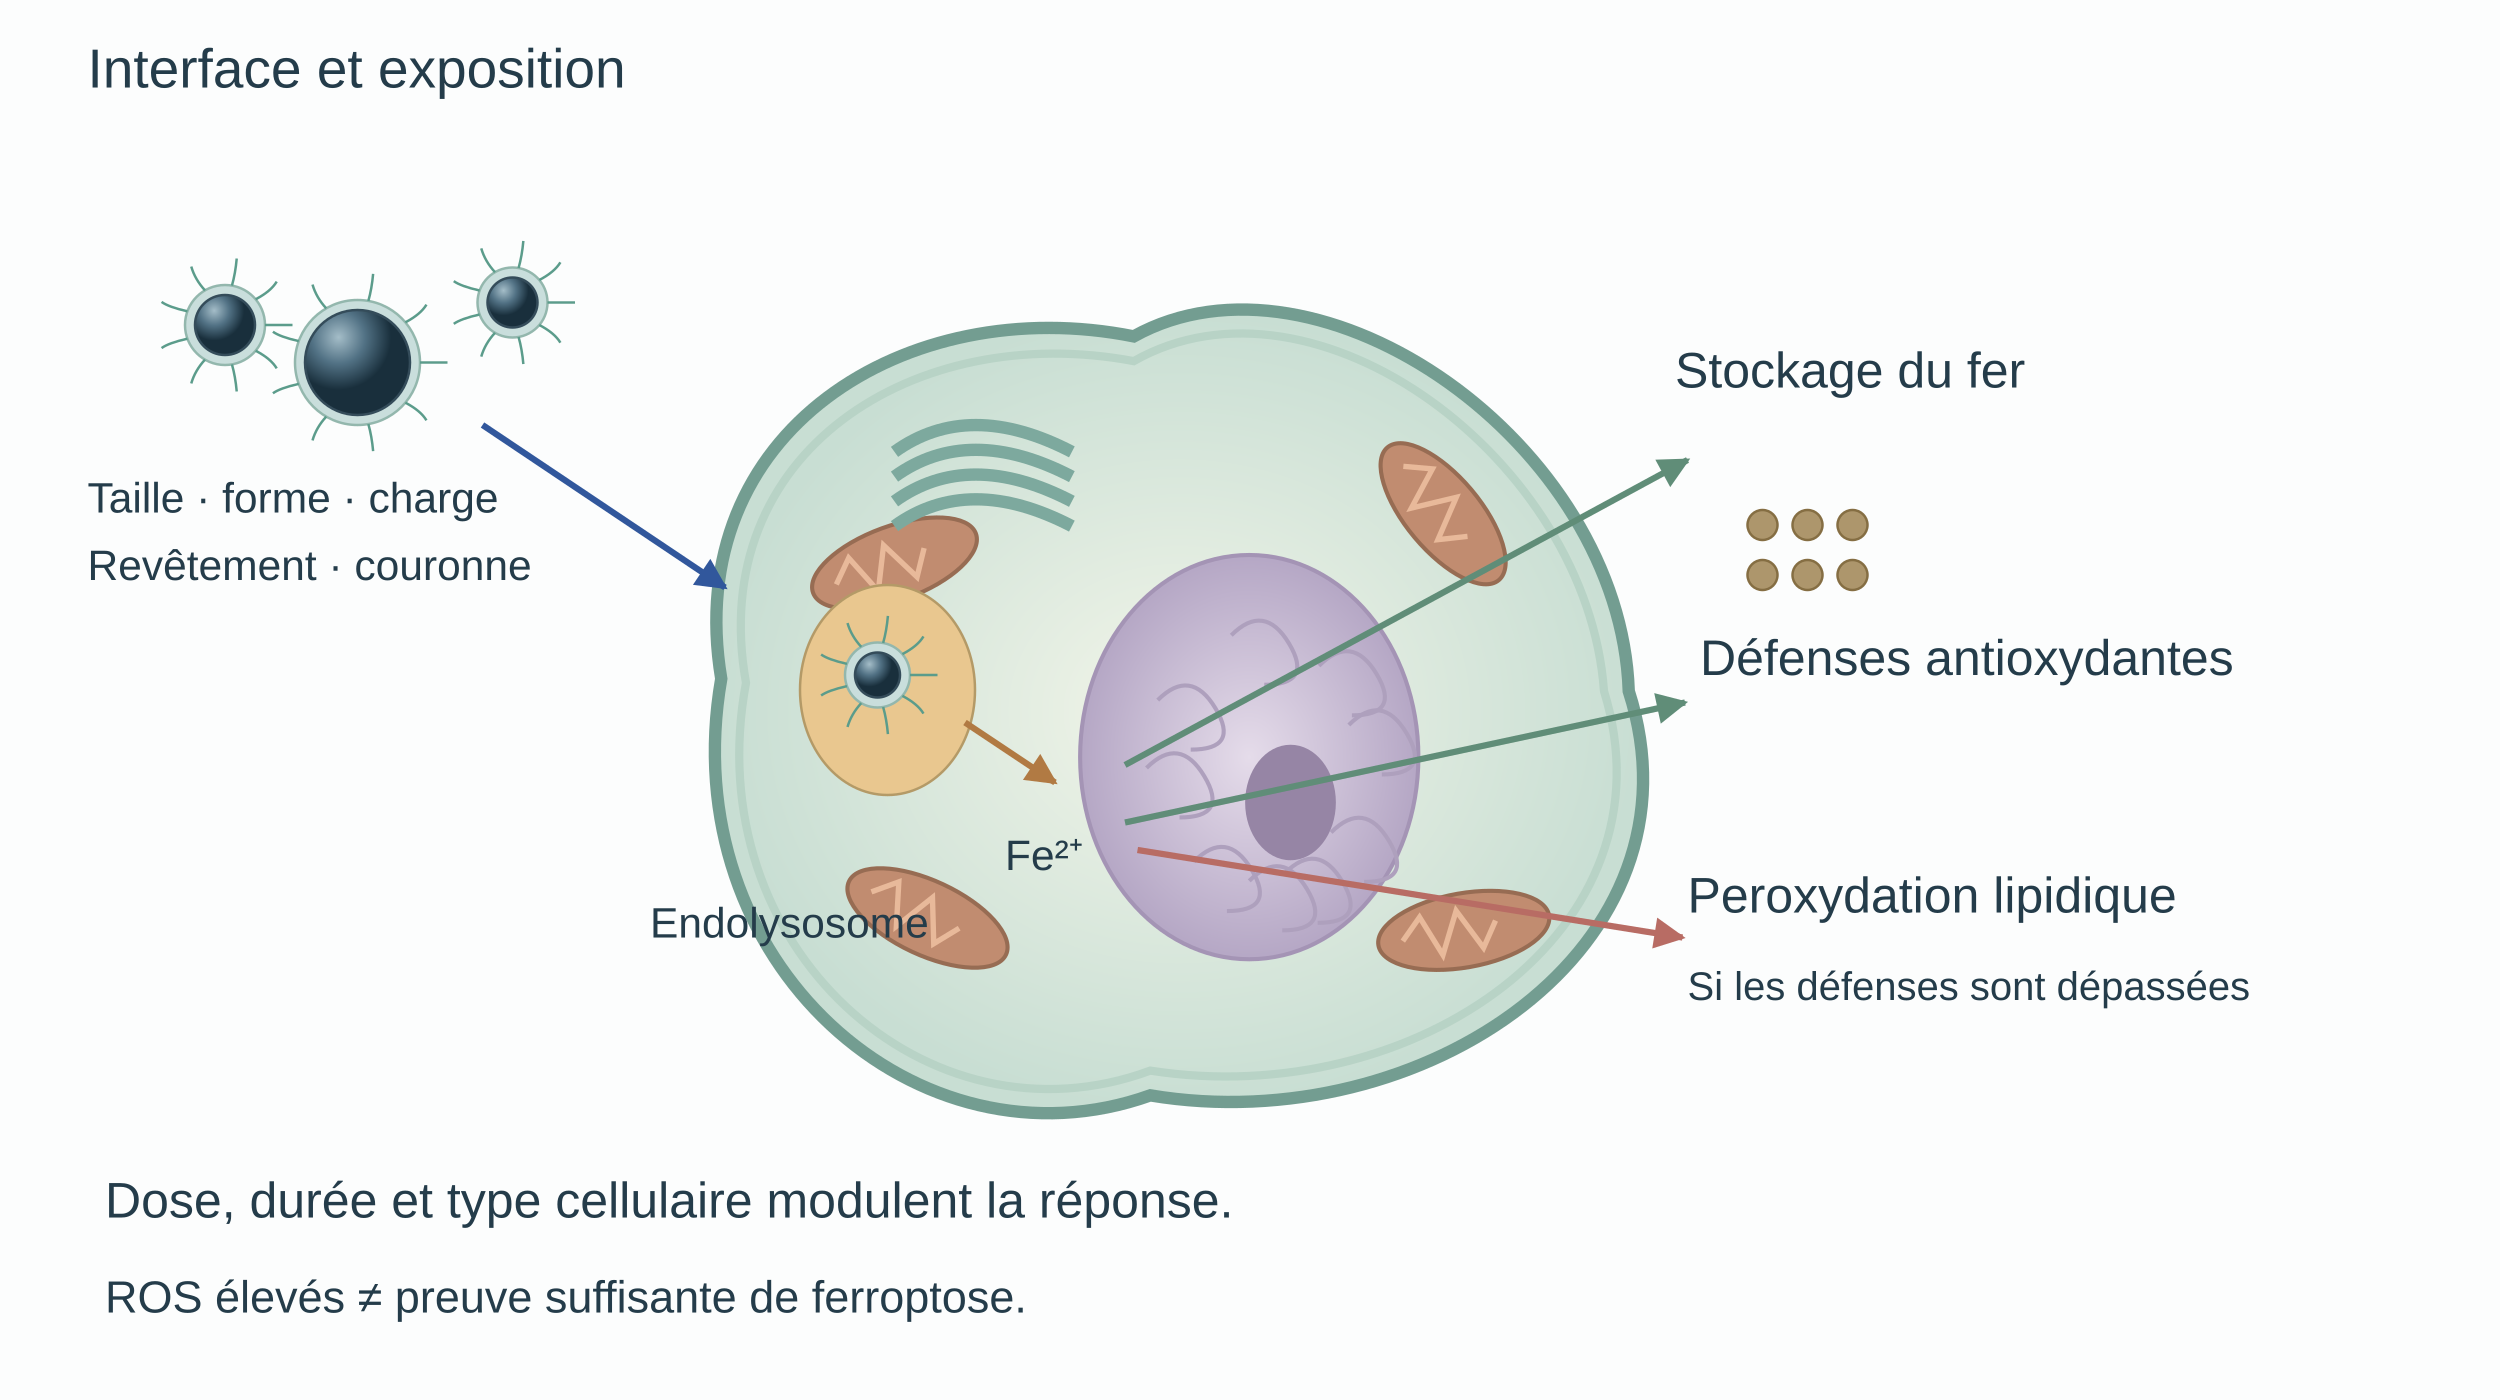
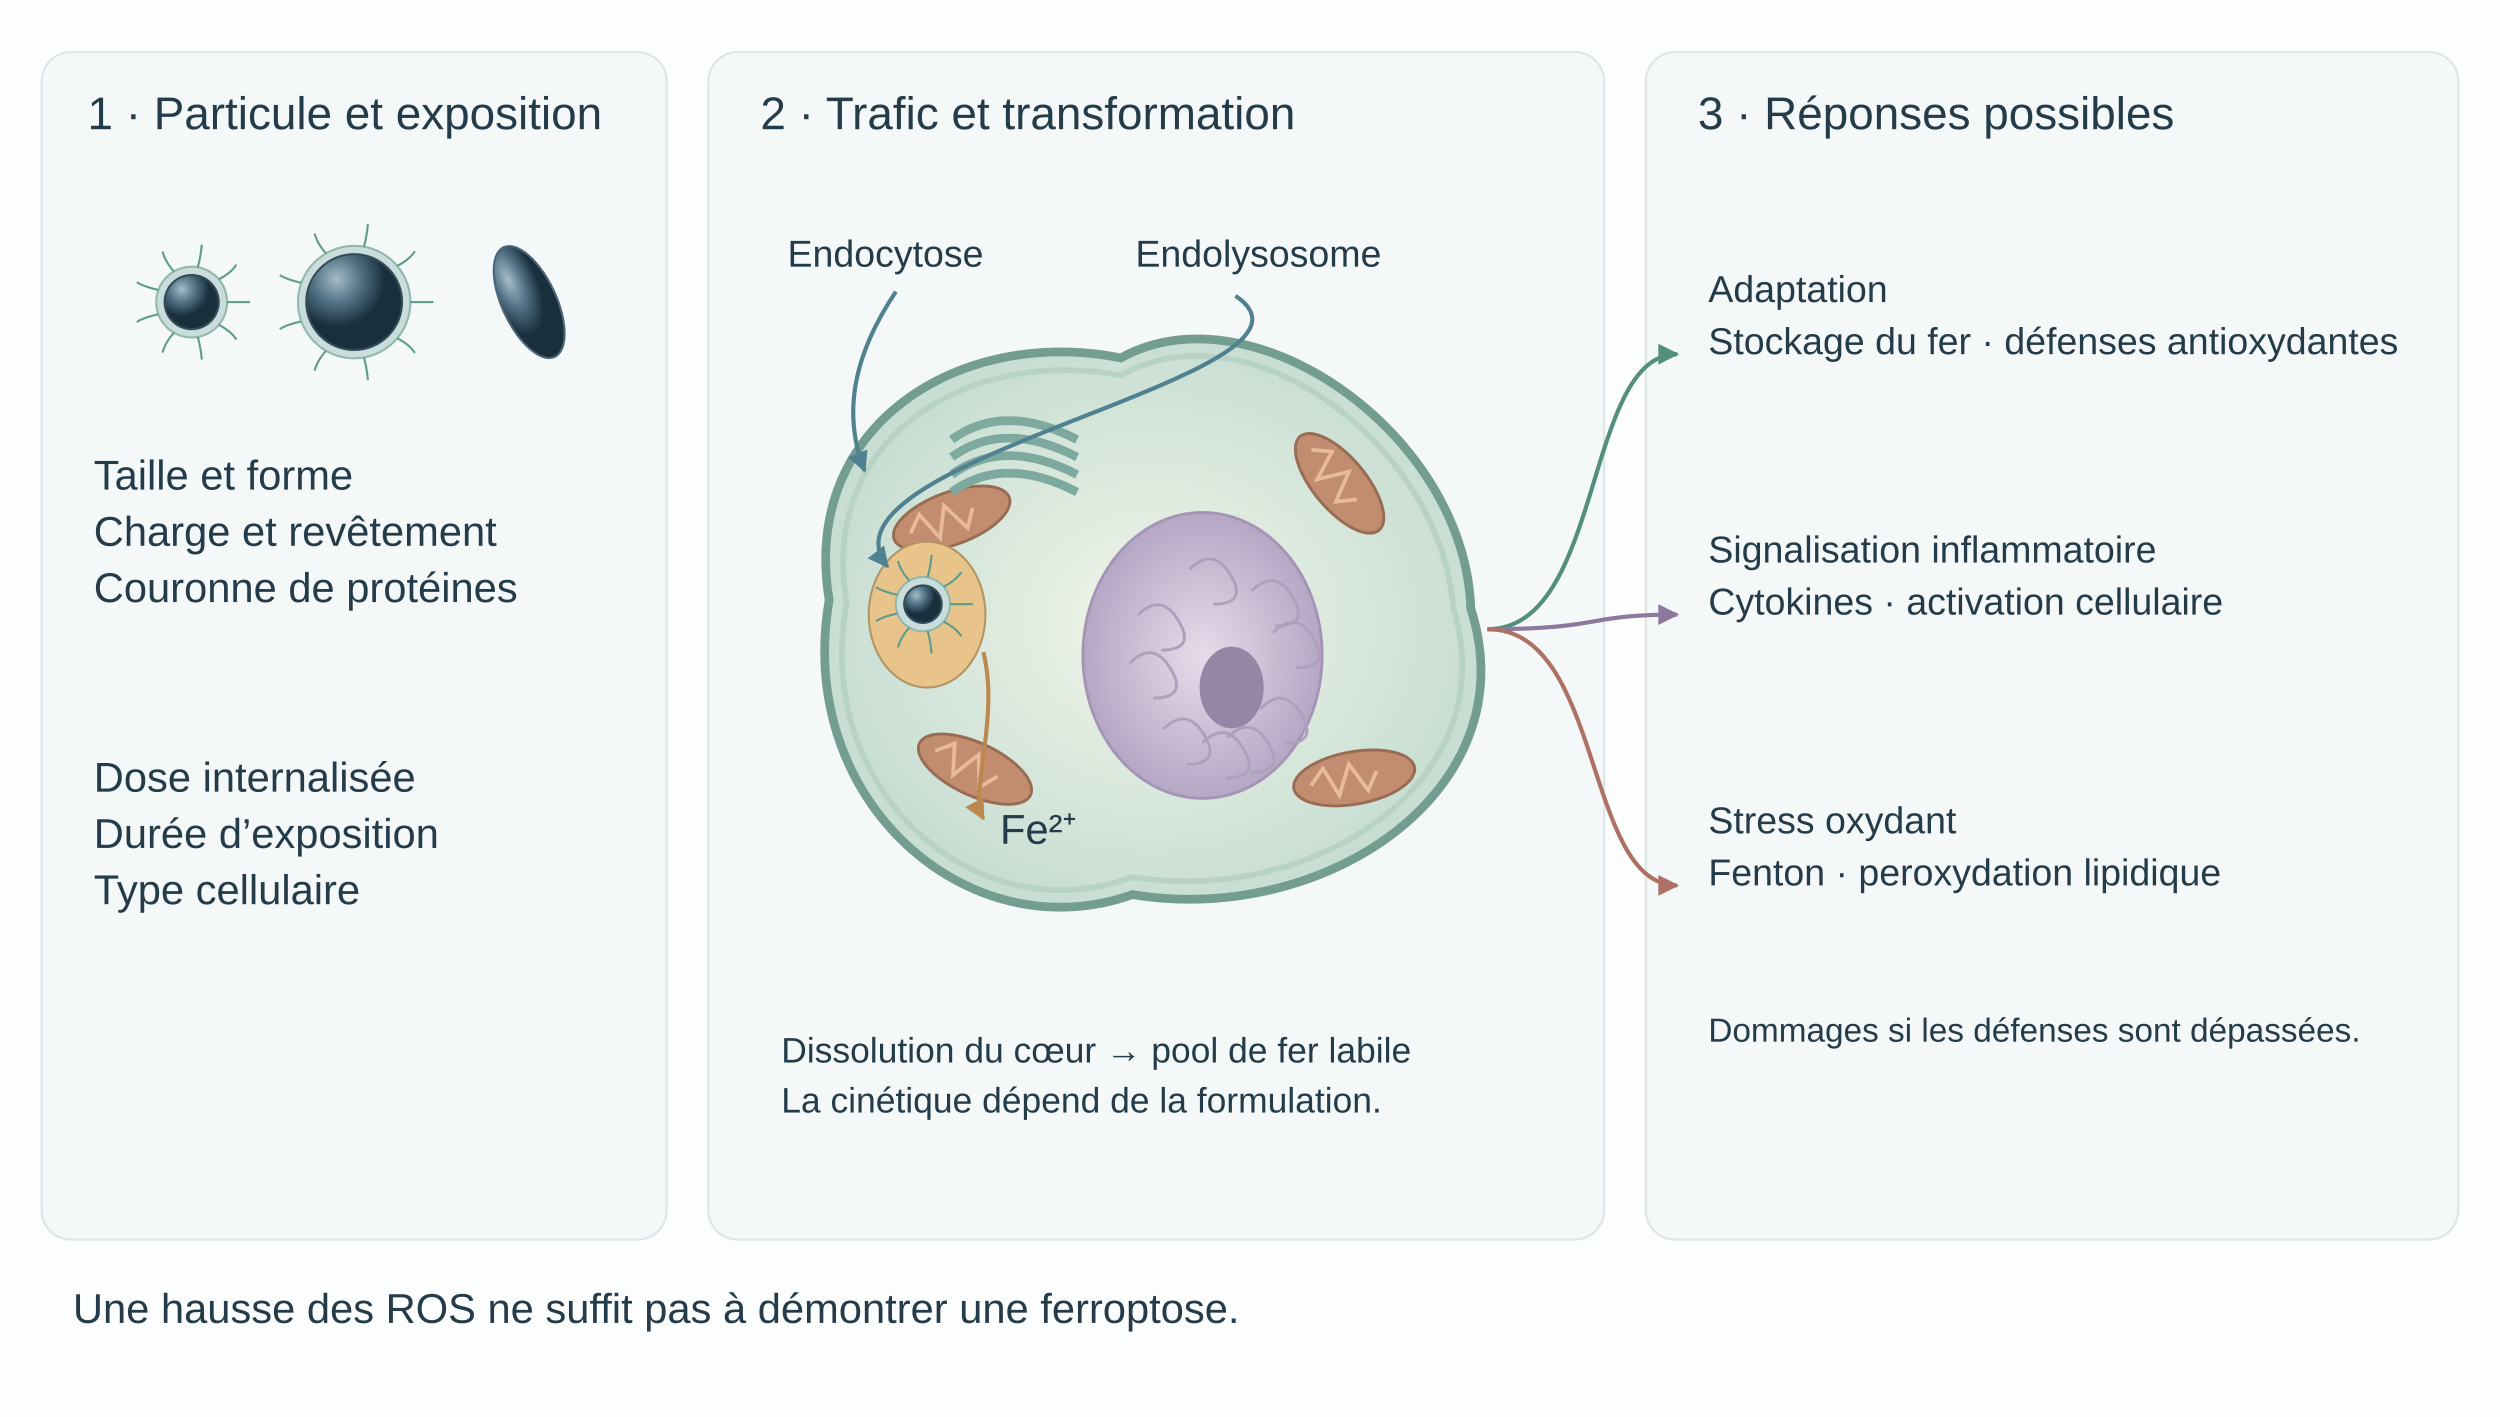
- <svg xmlns="http://www.w3.org/2000/svg" viewBox="0 0 1000 560" role="img">
+ <svg xmlns="http://www.w3.org/2000/svg" viewBox="0 0 1200 680" role="img">
  <defs>
+     <linearGradient id="skin" x1="0" x2="1">
+       <stop stop-color="#e4dfdc" />
+       <stop offset=".45" stop-color="#f4eeea" />
+       <stop offset="1" stop-color="#d6cfcd" />
+     </linearGradient>
+     <radialGradient id="organ">
+       <stop stop-color="#bc816e" />
+       <stop offset="1" stop-color="#825447" />
+     </radialGradient>
+     <radialGradient id="kidney">
+       <stop stop-color="#d59989" />
+       <stop offset=".65" stop-color="#af6b60" />
+       <stop offset="1" stop-color="#794a47" />
+     </radialGradient>
    <radialGradient id="core" cx="32%" cy="26%">
      <stop stop-color="#a4bdc8" />
      <stop offset=".5" stop-color="#527285" />
      <stop offset="1" stop-color="#192f3c" />
    </radialGradient>
    <radialGradient id="cyto">
      <stop stop-color="#f2f5e9" />
      <stop offset="1" stop-color="#c8ded3" />
    </radialGradient>
    <radialGradient id="nucleus">
      <stop stop-color="#e5dcea" />
      <stop offset="1" stop-color="#b5a7c5" />
    </radialGradient>
    <marker id="arrow" viewBox="0 0 10 10" refX="9" refY="5" markerWidth="5" markerHeight="5" orient="auto-start-reverse">
      <path d="M0 0L10 5L0 10Z" fill="context-stroke" />
    </marker>
  </defs>
-   <rect width="1000" height="560" fill="#fcfdfd" />
+   <rect width="1200" height="680" fill="#fcfdfd" />
  <g font-family="Arial,sans-serif" fill="#243c4a">
-     <g transform="translate(470 288) scale(1.65)">
+     <rect x="20" y="25" width="300" height="570" rx="14" fill="#f5f8f8" stroke="#dce5e7" />
+     <rect x="340" y="25" width="430" height="570" rx="14" fill="#f5f8f8" stroke="#dce5e7" />
+     <rect x="790" y="25" width="390" height="570" rx="14" fill="#f5f8f8" stroke="#dce5e7" />
+     <text x="42" y="62" font-size="22">1 · Particule et exposition</text>
+     <text x="365" y="62" font-size="22">2 · Trafic et transformation</text>
+     <text x="815" y="62" font-size="22">3 · Réponses possibles</text>
+     <ellipse cx="92" cy="145" rx="17" ry="17" fill="#c9dedc" stroke="#93b7ad" />
+     <ellipse cx="92" cy="145" rx="13" ry="13" fill="url(#core)" stroke="#344c5a" />
+     <path d="M109.0 145.0q8.0 0.0 11.0 0.0" fill="none" stroke="#5b9c8b" stroke-width="1" />
+     <path d="M105.023 155.927q6.128 3.214 8.426 7.071" fill="none" stroke="#5b9c8b" stroke-width="1" />
+     <path d="M94.952 161.742q1.389 4.924 1.91 10.833" fill="none" stroke="#5b9c8b" stroke-width="1" />
+     <path d="M83.5 159.722q-4 4.33 -5.5 9.526" fill="none" stroke="#5b9c8b" stroke-width="1" />
+     <path d="M76.025 150.814q-7.518 1.71 -10.337 3.762" fill="none" stroke="#5b9c8b" stroke-width="1" />
+     <path d="M76.025 139.186q-7.518 -1.71 -10.337 -3.762" fill="none" stroke="#5b9c8b" stroke-width="1" />
+     <path d="M83.5 130.278q-4 -4.33 -5.5 -9.526" fill="none" stroke="#5b9c8b" stroke-width="1" />
+     <path d="M94.952 128.258q1.389 -4.924 1.91 -10.833" fill="none" stroke="#5b9c8b" stroke-width="1" />
+     <path d="M105.023 134.073q6.128 -3.214 8.426 -7.071" fill="none" stroke="#5b9c8b" stroke-width="1" />
+     <ellipse cx="170" cy="145" rx="27" ry="27" fill="#c9dedc" stroke="#93b7ad" />
+     <ellipse cx="170" cy="145" rx="23" ry="23" fill="url(#core)" stroke="#344c5a" />
+     <path d="M197.0 145.0q8.0 0.0 11.0 0.0" fill="none" stroke="#5b9c8b" stroke-width="1" />
+     <path d="M190.683 162.355q6.128 3.214 8.426 7.071" fill="none" stroke="#5b9c8b" stroke-width="1" />
+     <path d="M174.689 171.59q1.389 4.924 1.91 10.833" fill="none" stroke="#5b9c8b" stroke-width="1" />
+     <path d="M156.5 168.383q-4 4.33 -5.5 9.526" fill="none" stroke="#5b9c8b" stroke-width="1" />
+     <path d="M144.628 154.235q-7.518 1.71 -10.337 3.762" fill="none" stroke="#5b9c8b" stroke-width="1" />
+     <path d="M144.628 135.765q-7.518 -1.71 -10.337 -3.762" fill="none" stroke="#5b9c8b" stroke-width="1" />
+     <path d="M156.5 121.617q-4 -4.33 -5.5 -9.526" fill="none" stroke="#5b9c8b" stroke-width="1" />
+     <path d="M174.689 118.41q1.389 -4.924 1.91 -10.833" fill="none" stroke="#5b9c8b" stroke-width="1" />
+     <path d="M190.683 127.645q6.128 -3.214 8.426 -7.071" fill="none" stroke="#5b9c8b" stroke-width="1" />
+     <g transform="translate(254 145) rotate(-25)">
+       <ellipse cx="0" cy="0" rx="13" ry="29" fill="url(#core)" stroke="#496477" />
+     </g>
+     <text x="45" y="235" font-size="20">Taille et forme</text>
+     <text x="45" y="262" font-size="20">Charge et revêtement</text>
+     <text x="45" y="289" font-size="20">Couronne de protéines</text>
+     <text x="45" y="380" font-size="20">Dose internalisée</text>
+     <text x="45" y="407" font-size="20">Durée d’exposition</text>
+     <text x="45" y="434" font-size="20">Type cellulaire</text>
+     <g transform="translate(552 302) scale(1.4)">
      <path d="M-110 -10C-120 -70 -65 -104 -10 -93C35 -118 108 -67 110 -7C130 55 60 102 -6 91C-62 111 -122 59 -110 -10Z" fill="url(#cyto)" stroke="#739d91" stroke-width="3" />
      <path d="M-104 -9C-114 -65 -63 -97 -10 -87C34 -112 100 -63 104 -7C122 51 58 95 -6 85C-60 105 -116 55 -104 -9Z" fill="none" stroke="#b8d3c6" stroke-width="2" />
      <ellipse cx="18" cy="9" rx="41" ry="49" fill="url(#nucleus)" stroke="#a494b5" />
      <ellipse cx="28" cy="20" rx="11" ry="14" fill="#9685a5" stroke="none" />
      <path d="M18.0 39.0q8 -8 14 2t-6 10" fill="none" stroke="#aea0bd" stroke-width="1" />
      <path d="M34.887 -13.122q8 -8 14 2t-6 10" fill="none" stroke="#aea0bd" stroke-width="1" />
      <path d="M-6.904 11.625q8 -8 14 2t-6 10" fill="none" stroke="#aea0bd" stroke-width="1" />
      <path d="M37.842 27.251q8 -8 14 2t-6 10" fill="none" stroke="#aea0bd" stroke-width="1" />
      <path d="M13.642 -20.541q8 -8 14 2t-6 10" fill="none" stroke="#aea0bd" stroke-width="1" />
      <path d="M4.586 34.316q8 -8 14 2t-6 10" fill="none" stroke="#aea0bd" stroke-width="1" />
      <path d="M42.141 1.205q8 -8 14 2t-6 10" fill="none" stroke="#aea0bd" stroke-width="1" />
      <path d="M-4.189 -4.82q8 -8 14 2t-6 10" fill="none" stroke="#aea0bd" stroke-width="1" />
      <path d="M26.583 37.177q8 -8 14 2t-6 10" fill="none" stroke="#aea0bd" stroke-width="1" />
      <g transform="translate(-68 -38) rotate(-20)">
        <ellipse cx="0" cy="0" rx="21" ry="9" fill="#c18c70" stroke="#976c53" />
        <path d="M-15 0l5 -5l4 10l5 -10l5 10l4 -6" fill="none" stroke="#e8b99a" stroke-width="1.3" />
      </g>
      <g transform="translate(-60 48) rotate(25)">
        <ellipse cx="0" cy="0" rx="21" ry="9" fill="#c18c70" stroke="#976c53" />
        <path d="M-15 0l5 -5l4 10l5 -10l5 10l4 -6" fill="none" stroke="#e8b99a" stroke-width="1.3" />
      </g>
      <g transform="translate(65 -50) rotate(50)">
        <ellipse cx="0" cy="0" rx="21" ry="9" fill="#c18c70" stroke="#976c53" />
        <path d="M-15 0l5 -5l4 10l5 -10l5 10l4 -6" fill="none" stroke="#e8b99a" stroke-width="1.3" />
      </g>
      <g transform="translate(70 51) rotate(-10)">
        <ellipse cx="0" cy="0" rx="21" ry="9" fill="#c18c70" stroke="#976c53" />
        <path d="M-15 0l5 -5l4 10l5 -10l5 10l4 -6" fill="none" stroke="#e8b99a" stroke-width="1.3" />
      </g>
      <path d="M-25 -65q-25 -13 -43 0" fill="none" stroke="#7da99e" stroke-width="3" />
      <path d="M-25 -59q-25 -13 -43 0" fill="none" stroke="#7da99e" stroke-width="3" />
      <path d="M-25 -53q-25 -13 -43 0" fill="none" stroke="#7da99e" stroke-width="3" />
      <path d="M-25 -47q-25 -13 -43 0" fill="none" stroke="#7da99e" stroke-width="3" />
    </g>
-     <text x="35" y="35" font-size="22">Interface et exposition</text>
-     <ellipse cx="90" cy="130" rx="16" ry="16" fill="#c9dedc" stroke="#93b7ad" />
-     <ellipse cx="90" cy="130" rx="12" ry="12" fill="url(#core)" stroke="#344c5a" />
-     <path d="M106.0 130.0q8.0 0.0 11.0 0.0" fill="none" stroke="#5b9c8b" stroke-width="1" />
-     <path d="M102.257 140.285q6.128 3.214 8.426 7.071" fill="none" stroke="#5b9c8b" stroke-width="1" />
-     <path d="M92.778 145.757q1.389 4.924 1.91 10.833" fill="none" stroke="#5b9c8b" stroke-width="1" />
-     <path d="M82.0 143.856q-4 4.33 -5.5 9.526" fill="none" stroke="#5b9c8b" stroke-width="1" />
-     <path d="M74.965 135.472q-7.518 1.71 -10.337 3.762" fill="none" stroke="#5b9c8b" stroke-width="1" />
-     <path d="M74.965 124.528q-7.518 -1.71 -10.337 -3.762" fill="none" stroke="#5b9c8b" stroke-width="1" />
-     <path d="M82.0 116.144q-4 -4.33 -5.5 -9.526" fill="none" stroke="#5b9c8b" stroke-width="1" />
-     <path d="M92.778 114.243q1.389 -4.924 1.91 -10.833" fill="none" stroke="#5b9c8b" stroke-width="1" />
-     <path d="M102.257 119.715q6.128 -3.214 8.426 -7.071" fill="none" stroke="#5b9c8b" stroke-width="1" />
-     <ellipse cx="143" cy="145" rx="25" ry="25" fill="#c9dedc" stroke="#93b7ad" />
-     <ellipse cx="143" cy="145" rx="21" ry="21" fill="url(#core)" stroke="#344c5a" />
-     <path d="M168.0 145.0q8.0 0.0 11.0 0.0" fill="none" stroke="#5b9c8b" stroke-width="1" />
-     <path d="M162.151 161.07q6.128 3.214 8.426 7.071" fill="none" stroke="#5b9c8b" stroke-width="1" />
-     <path d="M147.341 169.62q1.389 4.924 1.91 10.833" fill="none" stroke="#5b9c8b" stroke-width="1" />
-     <path d="M130.5 166.651q-4 4.33 -5.5 9.526" fill="none" stroke="#5b9c8b" stroke-width="1" />
-     <path d="M119.508 153.551q-7.518 1.71 -10.337 3.762" fill="none" stroke="#5b9c8b" stroke-width="1" />
-     <path d="M119.508 136.449q-7.518 -1.71 -10.337 -3.762" fill="none" stroke="#5b9c8b" stroke-width="1" />
-     <path d="M130.5 123.349q-4 -4.33 -5.5 -9.526" fill="none" stroke="#5b9c8b" stroke-width="1" />
-     <path d="M147.341 120.38q1.389 -4.924 1.91 -10.833" fill="none" stroke="#5b9c8b" stroke-width="1" />
-     <path d="M162.151 128.93q6.128 -3.214 8.426 -7.071" fill="none" stroke="#5b9c8b" stroke-width="1" />
-     <ellipse cx="205" cy="121" rx="14" ry="14" fill="#c9dedc" stroke="#93b7ad" />
-     <ellipse cx="205" cy="121" rx="10" ry="10" fill="url(#core)" stroke="#344c5a" />
-     <path d="M219.0 121.0q8.0 0.0 11.0 0.0" fill="none" stroke="#5b9c8b" stroke-width="1" />
-     <path d="M215.725 129.999q6.128 3.214 8.426 7.071" fill="none" stroke="#5b9c8b" stroke-width="1" />
-     <path d="M207.431 134.787q1.389 4.924 1.91 10.833" fill="none" stroke="#5b9c8b" stroke-width="1" />
-     <path d="M198.0 133.124q-4 4.33 -5.5 9.526" fill="none" stroke="#5b9c8b" stroke-width="1" />
-     <path d="M191.844 125.788q-7.518 1.71 -10.337 3.762" fill="none" stroke="#5b9c8b" stroke-width="1" />
-     <path d="M191.844 116.212q-7.518 -1.71 -10.337 -3.762" fill="none" stroke="#5b9c8b" stroke-width="1" />
-     <path d="M198.0 108.876q-4 -4.33 -5.5 -9.526" fill="none" stroke="#5b9c8b" stroke-width="1" />
-     <path d="M207.431 107.213q1.389 -4.924 1.91 -10.833" fill="none" stroke="#5b9c8b" stroke-width="1" />
-     <path d="M215.725 112.001q6.128 -3.214 8.426 -7.071" fill="none" stroke="#5b9c8b" stroke-width="1" />
-     <text x="35" y="205" font-size="17">Taille · forme · charge</text>
-     <text x="35" y="232" font-size="17">Revêtement · couronne</text>
-     <path d="M193 170L290 235" fill="none" stroke="#31579c" stroke-width="2.5" marker-end="url(#arrow)" />
-     <ellipse cx="355" cy="276" rx="35" ry="42" fill="#e9c78f" stroke="#b49a67" />
-     <ellipse cx="351" cy="270" rx="13" ry="13" fill="#c9dedc" stroke="#93b7ad" />
-     <ellipse cx="351" cy="270" rx="9" ry="9" fill="url(#core)" stroke="#344c5a" />
-     <path d="M364.0 270.0q8.0 0.0 11.0 0.0" fill="none" stroke="#5b9c8b" stroke-width="1" />
-     <path d="M360.959 278.356q6.128 3.214 8.426 7.071" fill="none" stroke="#5b9c8b" stroke-width="1" />
-     <path d="M353.257 282.803q1.389 4.924 1.91 10.833" fill="none" stroke="#5b9c8b" stroke-width="1" />
-     <path d="M344.5 281.258q-4 4.33 -5.5 9.526" fill="none" stroke="#5b9c8b" stroke-width="1" />
-     <path d="M338.784 274.446q-7.518 1.71 -10.337 3.762" fill="none" stroke="#5b9c8b" stroke-width="1" />
-     <path d="M338.784 265.554q-7.518 -1.71 -10.337 -3.762" fill="none" stroke="#5b9c8b" stroke-width="1" />
-     <path d="M344.5 258.742q-4 -4.33 -5.5 -9.526" fill="none" stroke="#5b9c8b" stroke-width="1" />
-     <path d="M353.257 257.197q1.389 -4.924 1.91 -10.833" fill="none" stroke="#5b9c8b" stroke-width="1" />
-     <path d="M360.959 261.644q6.128 -3.214 8.426 -7.071" fill="none" stroke="#5b9c8b" stroke-width="1" />
-     <text x="260" y="375" font-size="17">Endolysosome</text>
-     <path d="M386 289L422 313" fill="none" stroke="#b17a43" stroke-width="2.5" marker-end="url(#arrow)" />
-     <text x="402" y="348" font-size="17">Fe²⁺</text>
-     <text x="670" y="155" font-size="20">Stockage du fer</text>
-     <path d="M450 306L675 184" fill="none" stroke="#608d78" stroke-width="2.5" marker-end="url(#arrow)" />
-     <ellipse cx="705" cy="210" rx="6" ry="6" fill="#ad966c" stroke="#856e43" />
-     <ellipse cx="723" cy="210" rx="6" ry="6" fill="#ad966c" stroke="#856e43" />
-     <ellipse cx="741" cy="210" rx="6" ry="6" fill="#ad966c" stroke="#856e43" />
-     <ellipse cx="705" cy="230" rx="6" ry="6" fill="#ad966c" stroke="#856e43" />
-     <ellipse cx="723" cy="230" rx="6" ry="6" fill="#ad966c" stroke="#856e43" />
-     <ellipse cx="741" cy="230" rx="6" ry="6" fill="#ad966c" stroke="#856e43" />
-     <text x="680" y="270" font-size="20">Défenses antioxydantes</text>
-     <path d="M450 329L674 281" fill="none" stroke="#608d78" stroke-width="2.5" marker-end="url(#arrow)" />
-     <text x="675" y="365" font-size="20">Peroxydation lipidique</text>
-     <path d="M455 340L673 375" fill="none" stroke="#b86c64" stroke-width="2.5" marker-end="url(#arrow)" />
-     <text x="675" y="400" font-size="16">Si les défenses sont dépassées</text>
-     <text x="42" y="487" font-size="20">Dose, durée et type cellulaire modulent la réponse.</text>
-     <text x="42" y="525" font-size="18">ROS élevés ≠ preuve suffisante de ferroptose.</text>
+     <ellipse cx="445" cy="295" rx="28" ry="35" fill="#e8c38a" stroke="#b19566" />
+     <ellipse cx="443" cy="290" rx="13" ry="13" fill="#c9dedc" stroke="#93b7ad" />
+     <ellipse cx="443" cy="290" rx="9" ry="9" fill="url(#core)" stroke="#344c5a" />
+     <path d="M456.0 290.0q8.0 0.0 11.0 0.0" fill="none" stroke="#5b9c8b" stroke-width="1" />
+     <path d="M452.959 298.356q6.128 3.214 8.426 7.071" fill="none" stroke="#5b9c8b" stroke-width="1" />
+     <path d="M445.257 302.803q1.389 4.924 1.91 10.833" fill="none" stroke="#5b9c8b" stroke-width="1" />
+     <path d="M436.5 301.258q-4 4.33 -5.5 9.526" fill="none" stroke="#5b9c8b" stroke-width="1" />
+     <path d="M430.784 294.446q-7.518 1.71 -10.337 3.762" fill="none" stroke="#5b9c8b" stroke-width="1" />
+     <path d="M430.784 285.554q-7.518 -1.71 -10.337 -3.762" fill="none" stroke="#5b9c8b" stroke-width="1" />
+     <path d="M436.5 278.742q-4 -4.33 -5.5 -9.526" fill="none" stroke="#5b9c8b" stroke-width="1" />
+     <path d="M445.257 277.197q1.389 -4.924 1.91 -10.833" fill="none" stroke="#5b9c8b" stroke-width="1" />
+     <path d="M452.959 281.644q6.128 -3.214 8.426 -7.071" fill="none" stroke="#5b9c8b" stroke-width="1" />
+     <text x="378" y="128" font-size="18">Endocytose</text>
+     <path d="M430 140C410 170 404 198 415 226" fill="none" stroke="#4f8190" stroke-width="2" marker-end="url(#arrow)" />
+     <text x="545" y="128" font-size="18">Endolysosome</text>
+     <path d="M593 142C650 180 385 220 426 272" fill="none" stroke="#4f8190" stroke-width="2" marker-end="url(#arrow)" />
+     <path d="M472 313C480 345 465 380 472 393" fill="none" stroke="#bd884e" stroke-width="2" marker-end="url(#arrow)" />
+     <text x="480" y="405" font-size="20">Fe²⁺</text>
+     <text x="375" y="510" font-size="17">Dissolution du cœur → pool de fer labile</text>
+     <text x="375" y="534" font-size="17">La cinétique dépend de la formulation.</text>
+     <text x="820" y="145" font-size="18">Adaptation</text>
+     <text x="820" y="170" font-size="18">Stockage du fer · défenses antioxydantes</text>
+     <text x="820" y="270" font-size="18">Signalisation inflammatoire</text>
+     <text x="820" y="295" font-size="18">Cytokines · activation cellulaire</text>
+     <text x="820" y="400" font-size="18">Stress oxydant</text>
+     <text x="820" y="425" font-size="18">Fenton · peroxydation lipidique</text>
+     <path d="M714 302C770 302 760 170 805 170" fill="none" stroke="#548e7c" stroke-width="2" marker-end="url(#arrow)" />
+     <path d="M714 302C770 302 760 295 805 295" fill="none" stroke="#8d789e" stroke-width="2" marker-end="url(#arrow)" />
+     <path d="M714 302C770 302 760 425 805 425" fill="none" stroke="#ae7165" stroke-width="2" marker-end="url(#arrow)" />
+     <text x="820" y="500" font-size="16">Dommages si les défenses sont dépassées.</text>
+     <text x="35" y="635" font-size="20">Une hausse des ROS ne suffit pas à démontrer une ferroptose.</text>
  </g>
</svg>
